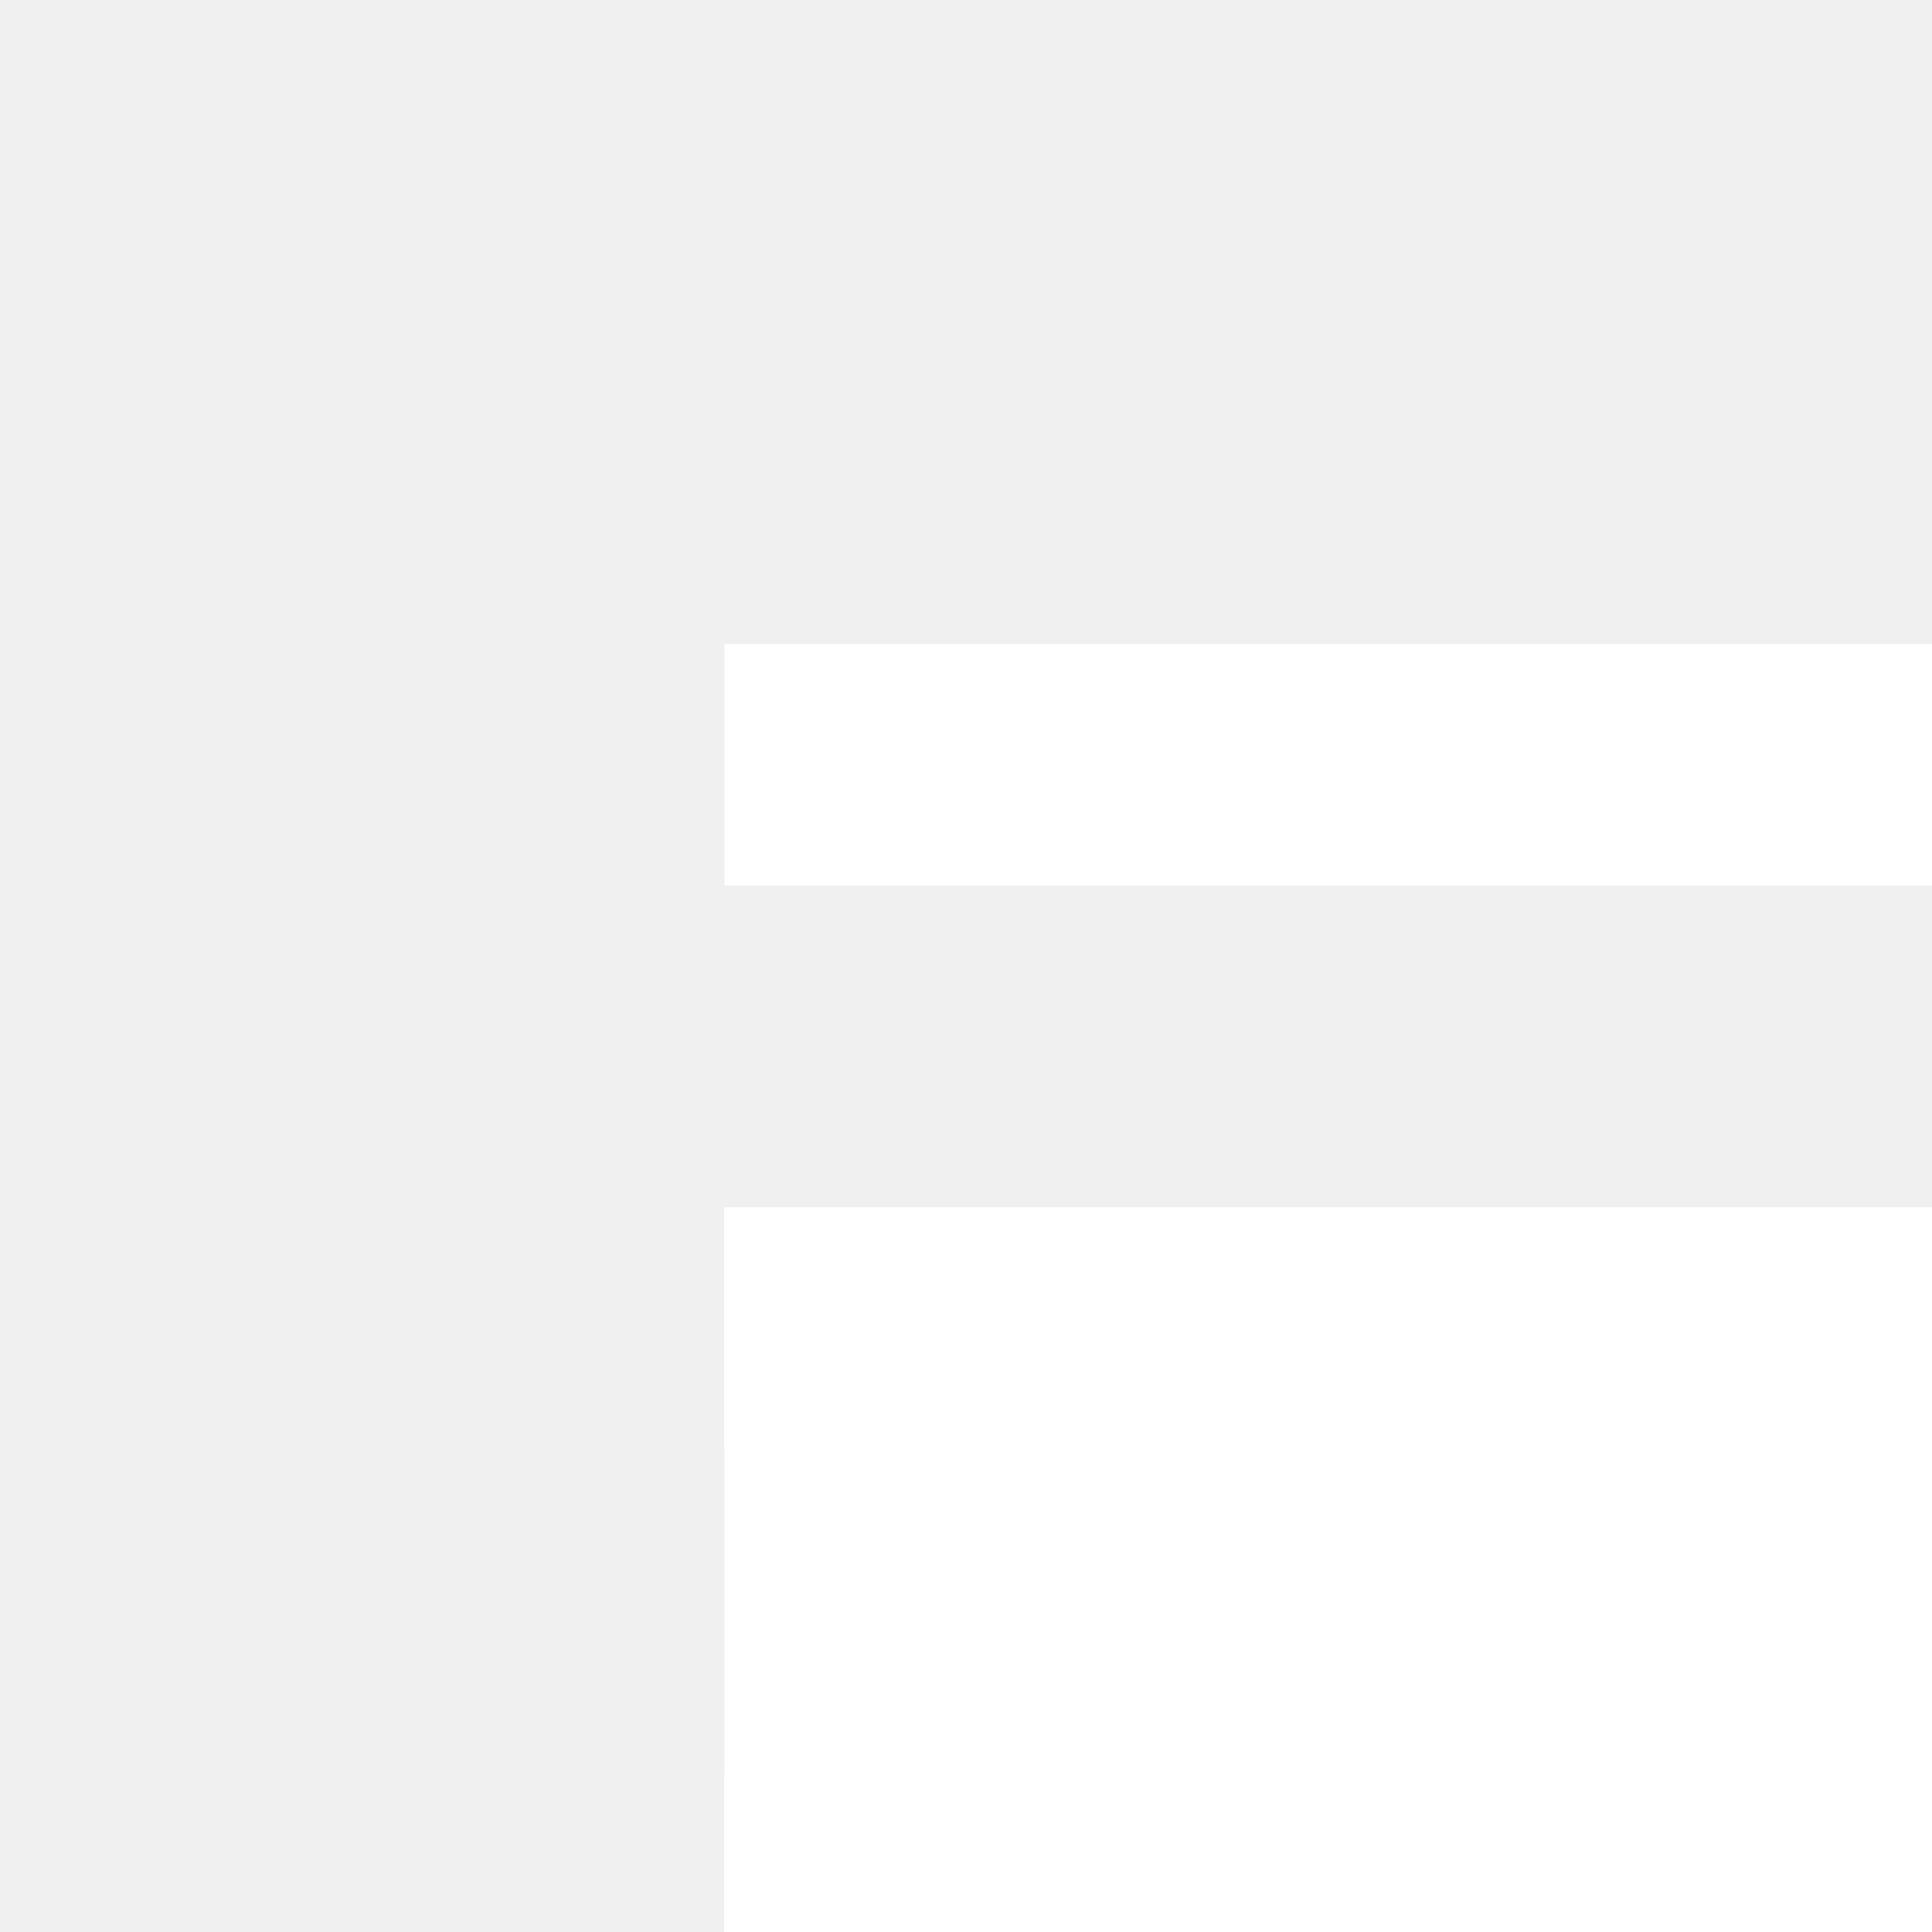
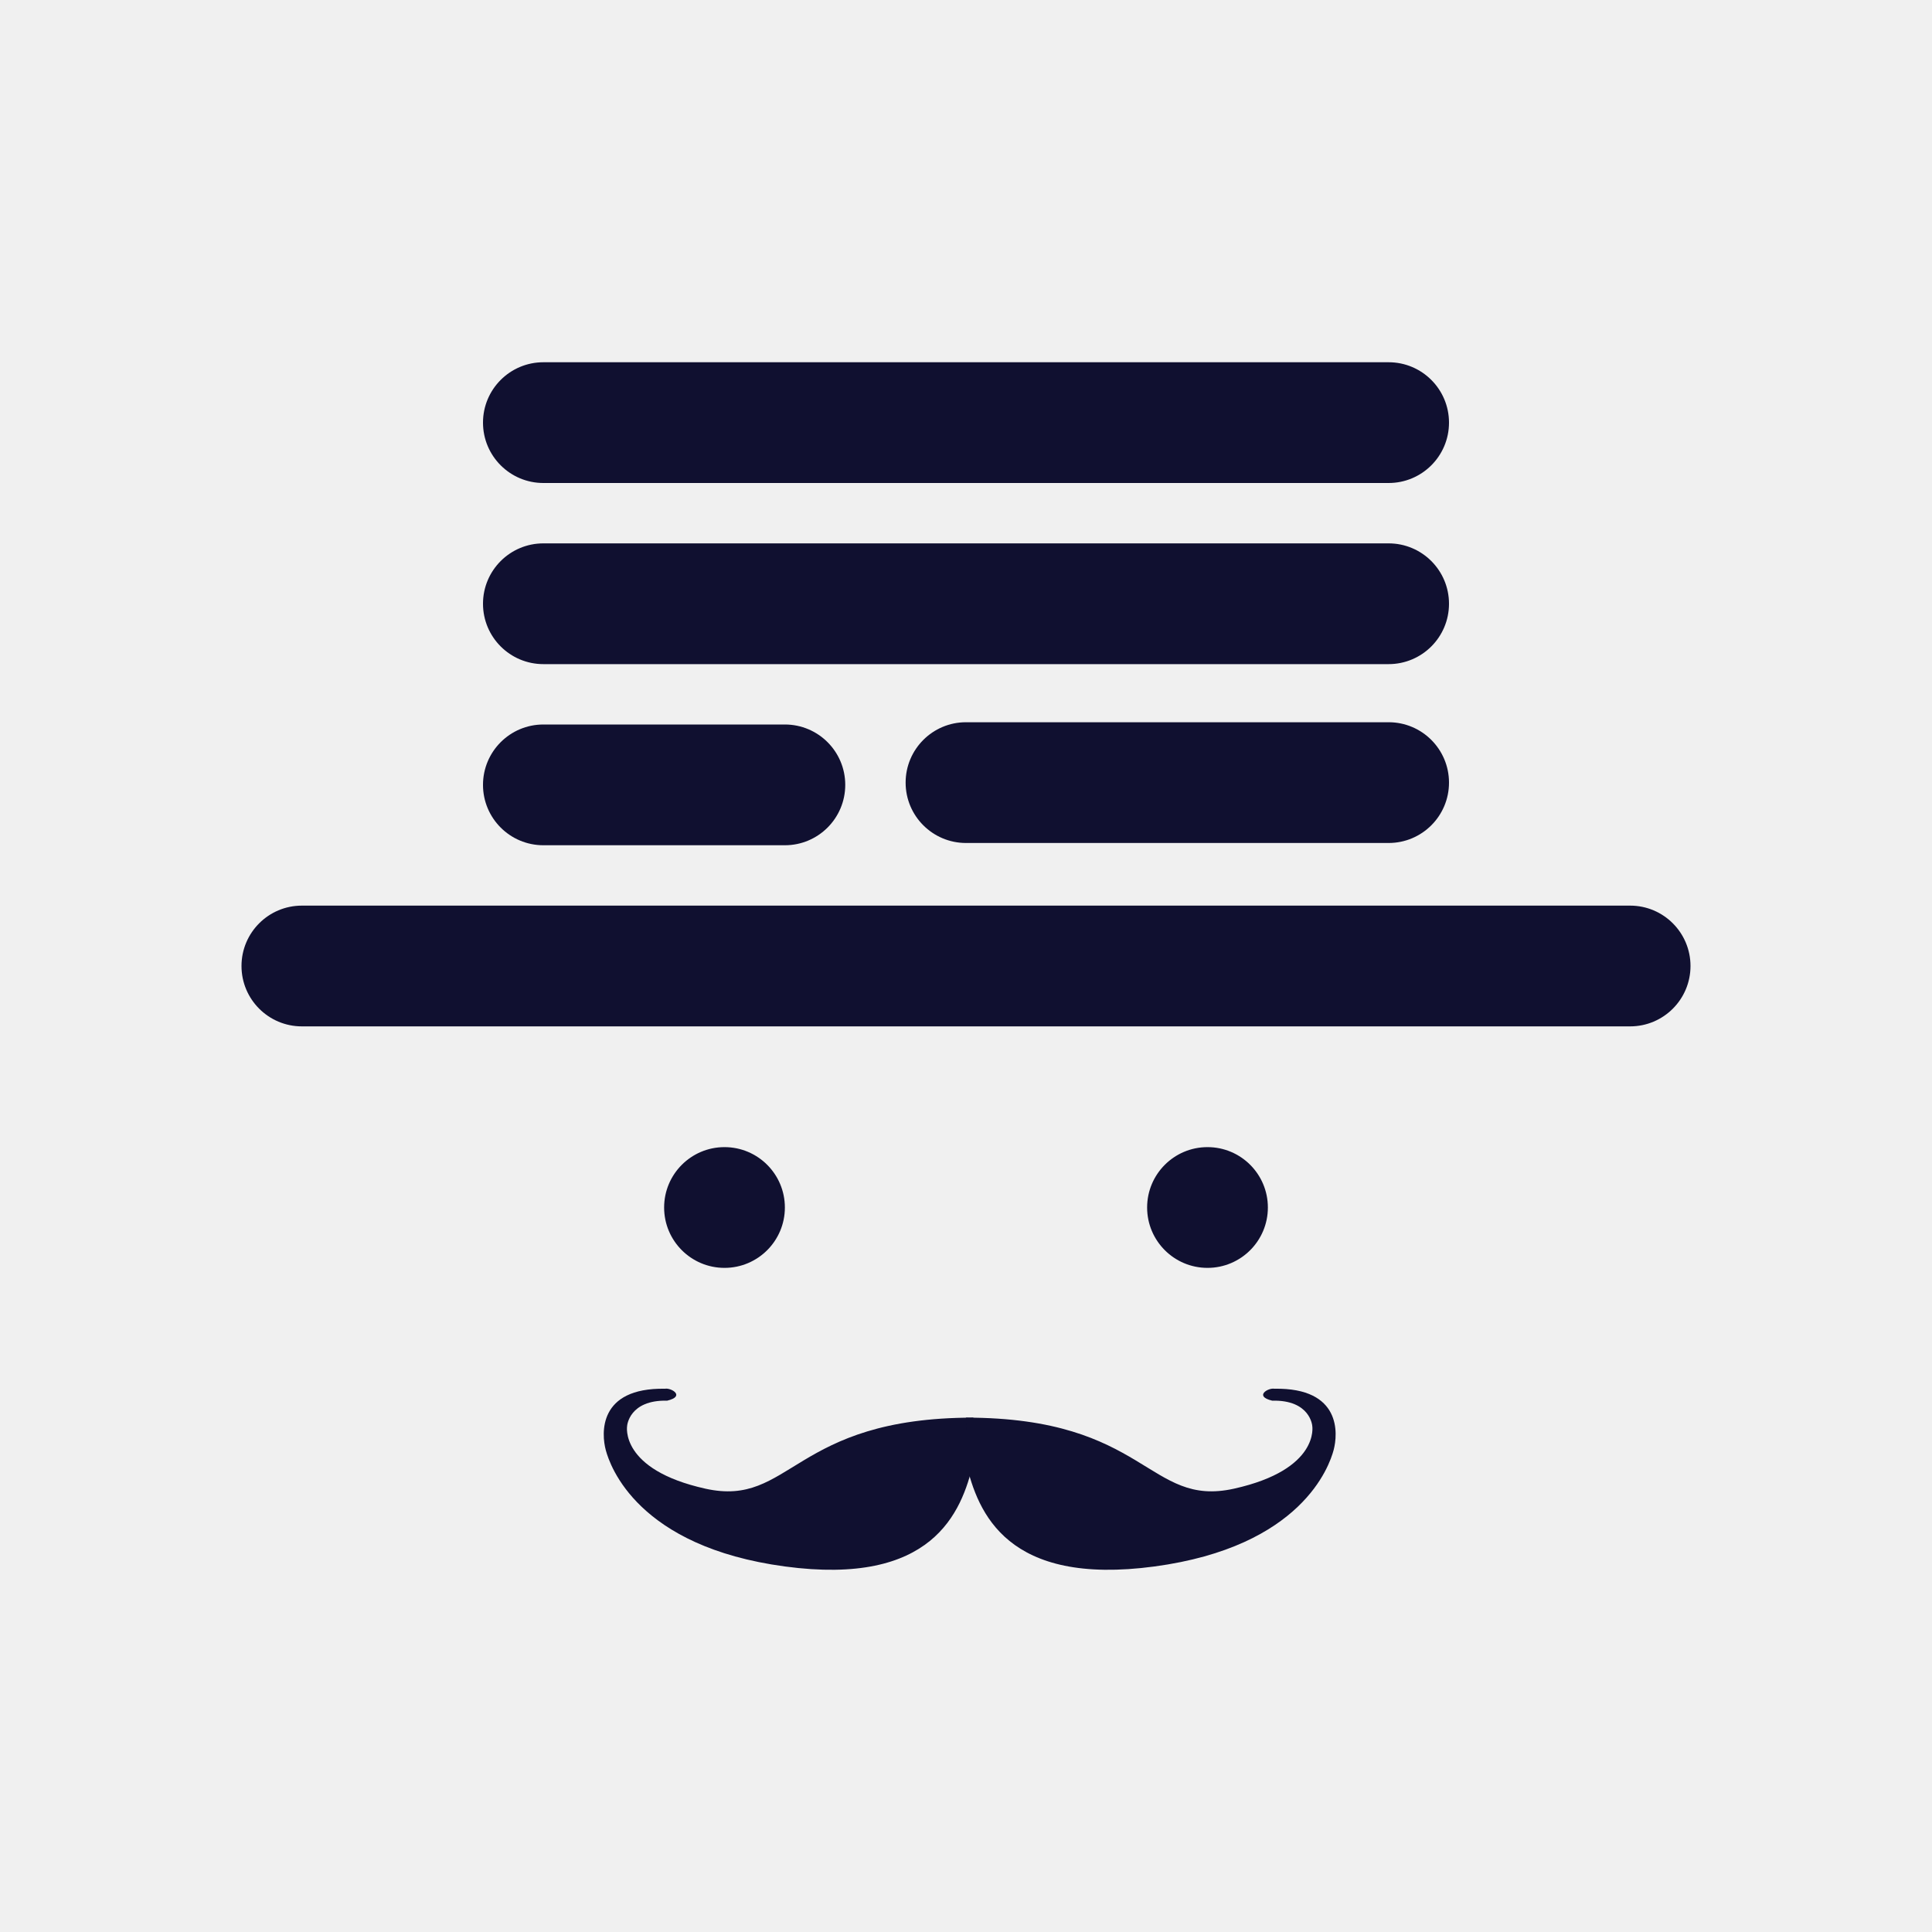
- <svg xmlns="http://www.w3.org/2000/svg" width="40" height="40" viewBox="0 0 24 24" version="1.1">
-   <g id="Page-1" stroke="none" stroke-width="1" fill="none" fill-rule="evenodd">
-     <g id="Artboard-2" fill="#ffffff">
-       <rect id="Rectangle" x="28" y="15" width="8" height="40" />
-       <rect id="Rectangle-2" x="9" y="15" width="46" height="10" />
-       <rect id="Rectangle-2" x="9" y="22" width="15" height="3" />
-       <rect id="Rectangle-2-Copy-10" x="9" y="15" width="15" height="3" />
-       <rect id="Rectangle-2-Copy-12" x="9" y="8" width="46" height="3" />
-       <rect id="Rectangle-2-Copy-4" x="40" y="22" width="15" height="3" />
-       <rect id="Rectangle-2-Copy-11" x="40" y="15" width="15" height="3" />
-       <rect id="Rectangle-2-Copy" x="9" y="30" width="15" height="3" />
-       <rect id="Rectangle-2-Copy-5" x="40" y="30" width="15" height="3" />
-       <rect id="Rectangle-2-Copy-2" x="9" y="37" width="15" height="3" />
-       <rect id="Rectangle-2-Copy-6" x="40" y="37" width="15" height="3" />
-       <rect id="Rectangle-2-Copy-3" x="9" y="44" width="15" height="3" />
-       <rect id="Rectangle-2-Copy-8" x="9" y="51" width="15" height="3" />
-       <rect id="Rectangle-2-Copy-9" x="40" y="51" width="15" height="3" />
-       <rect id="Rectangle-2-Copy-7" x="40" y="44" width="15" height="3" />
+ <svg xmlns="http://www.w3.org/2000/svg" width="128px" height="128px" viewBox="0 0 128 128" version="1.1">
+   <g stroke="none" stroke-width="1" fill="none" fill-rule="evenodd">
+     <g transform="translate(40, 92)" fill="#101030">
+       <path d="M4.203,0.798 C1.675,0.737 1.549,2.468 1.549,2.468 C1.549,2.468 1.026,5.359 6.731,6.628 C12.436,7.897 12.498,1.922 24.486,1.922 C24.483,2.273 24.495,2.639 24.486,3.263 C24.477,3.887 24.486,4.898 24.486,4.898 C23.706,8.256 21.752,13.095 12,11.782 C2.248,10.468 0.42,5.139 0.134,4.072 C-0.152,3.005 -0.394,-0.069 4.058,0.007 C4.466,-0.069 5.433,0.504 4.203,0.798 Z" id="Path-4" />
+       <path d="M28.203,0.798 C25.675,0.737 25.549,2.468 25.549,2.468 C25.549,2.468 25.026,5.359 30.731,6.628 C36.436,7.897 36.498,1.922 48.486,1.922 C48.483,2.273 48.495,2.639 48.486,3.263 C48.477,3.887 48.486,4.898 48.486,4.898 C47.706,8.256 45.752,13.095 36,11.782 C26.248,10.468 24.42,5.139 24.134,4.072 C23.848,3.005 23.606,-0.069 28.058,0.007 C28.466,-0.069 29.433,0.504 28.203,0.798 Z" id="Path-4" transform="translate(36.24481, 6.001188) scale(-1, 1) translate(-36.24481, -6.001188) " />
    </g>
+     <g transform="translate(15.33502, 24)">
+       <g transform="translate(39.1222, 50.11514)" />
+       <rect fill="#101030" x="16.665" y="0" width="64" height="8" rx="4" />
+       <rect fill="#101030" x="16.665" y="12" width="64" height="8" rx="4" />
+       <rect fill="#101030" x="0.665" y="36" width="96" height="8" rx="4" />
+       <rect fill="#101030" x="16.665" y="24" width="24" height="8" rx="4" />
+       <rect fill="#101030" x="44.665" y="23.85" width="36" height="8" rx="4" />
+     </g>
+     <circle fill="#101030" cx="48" cy="80" r="4" />
+     <circle fill="#101030" cx="80" cy="80" r="4" />
  </g>
</svg>
